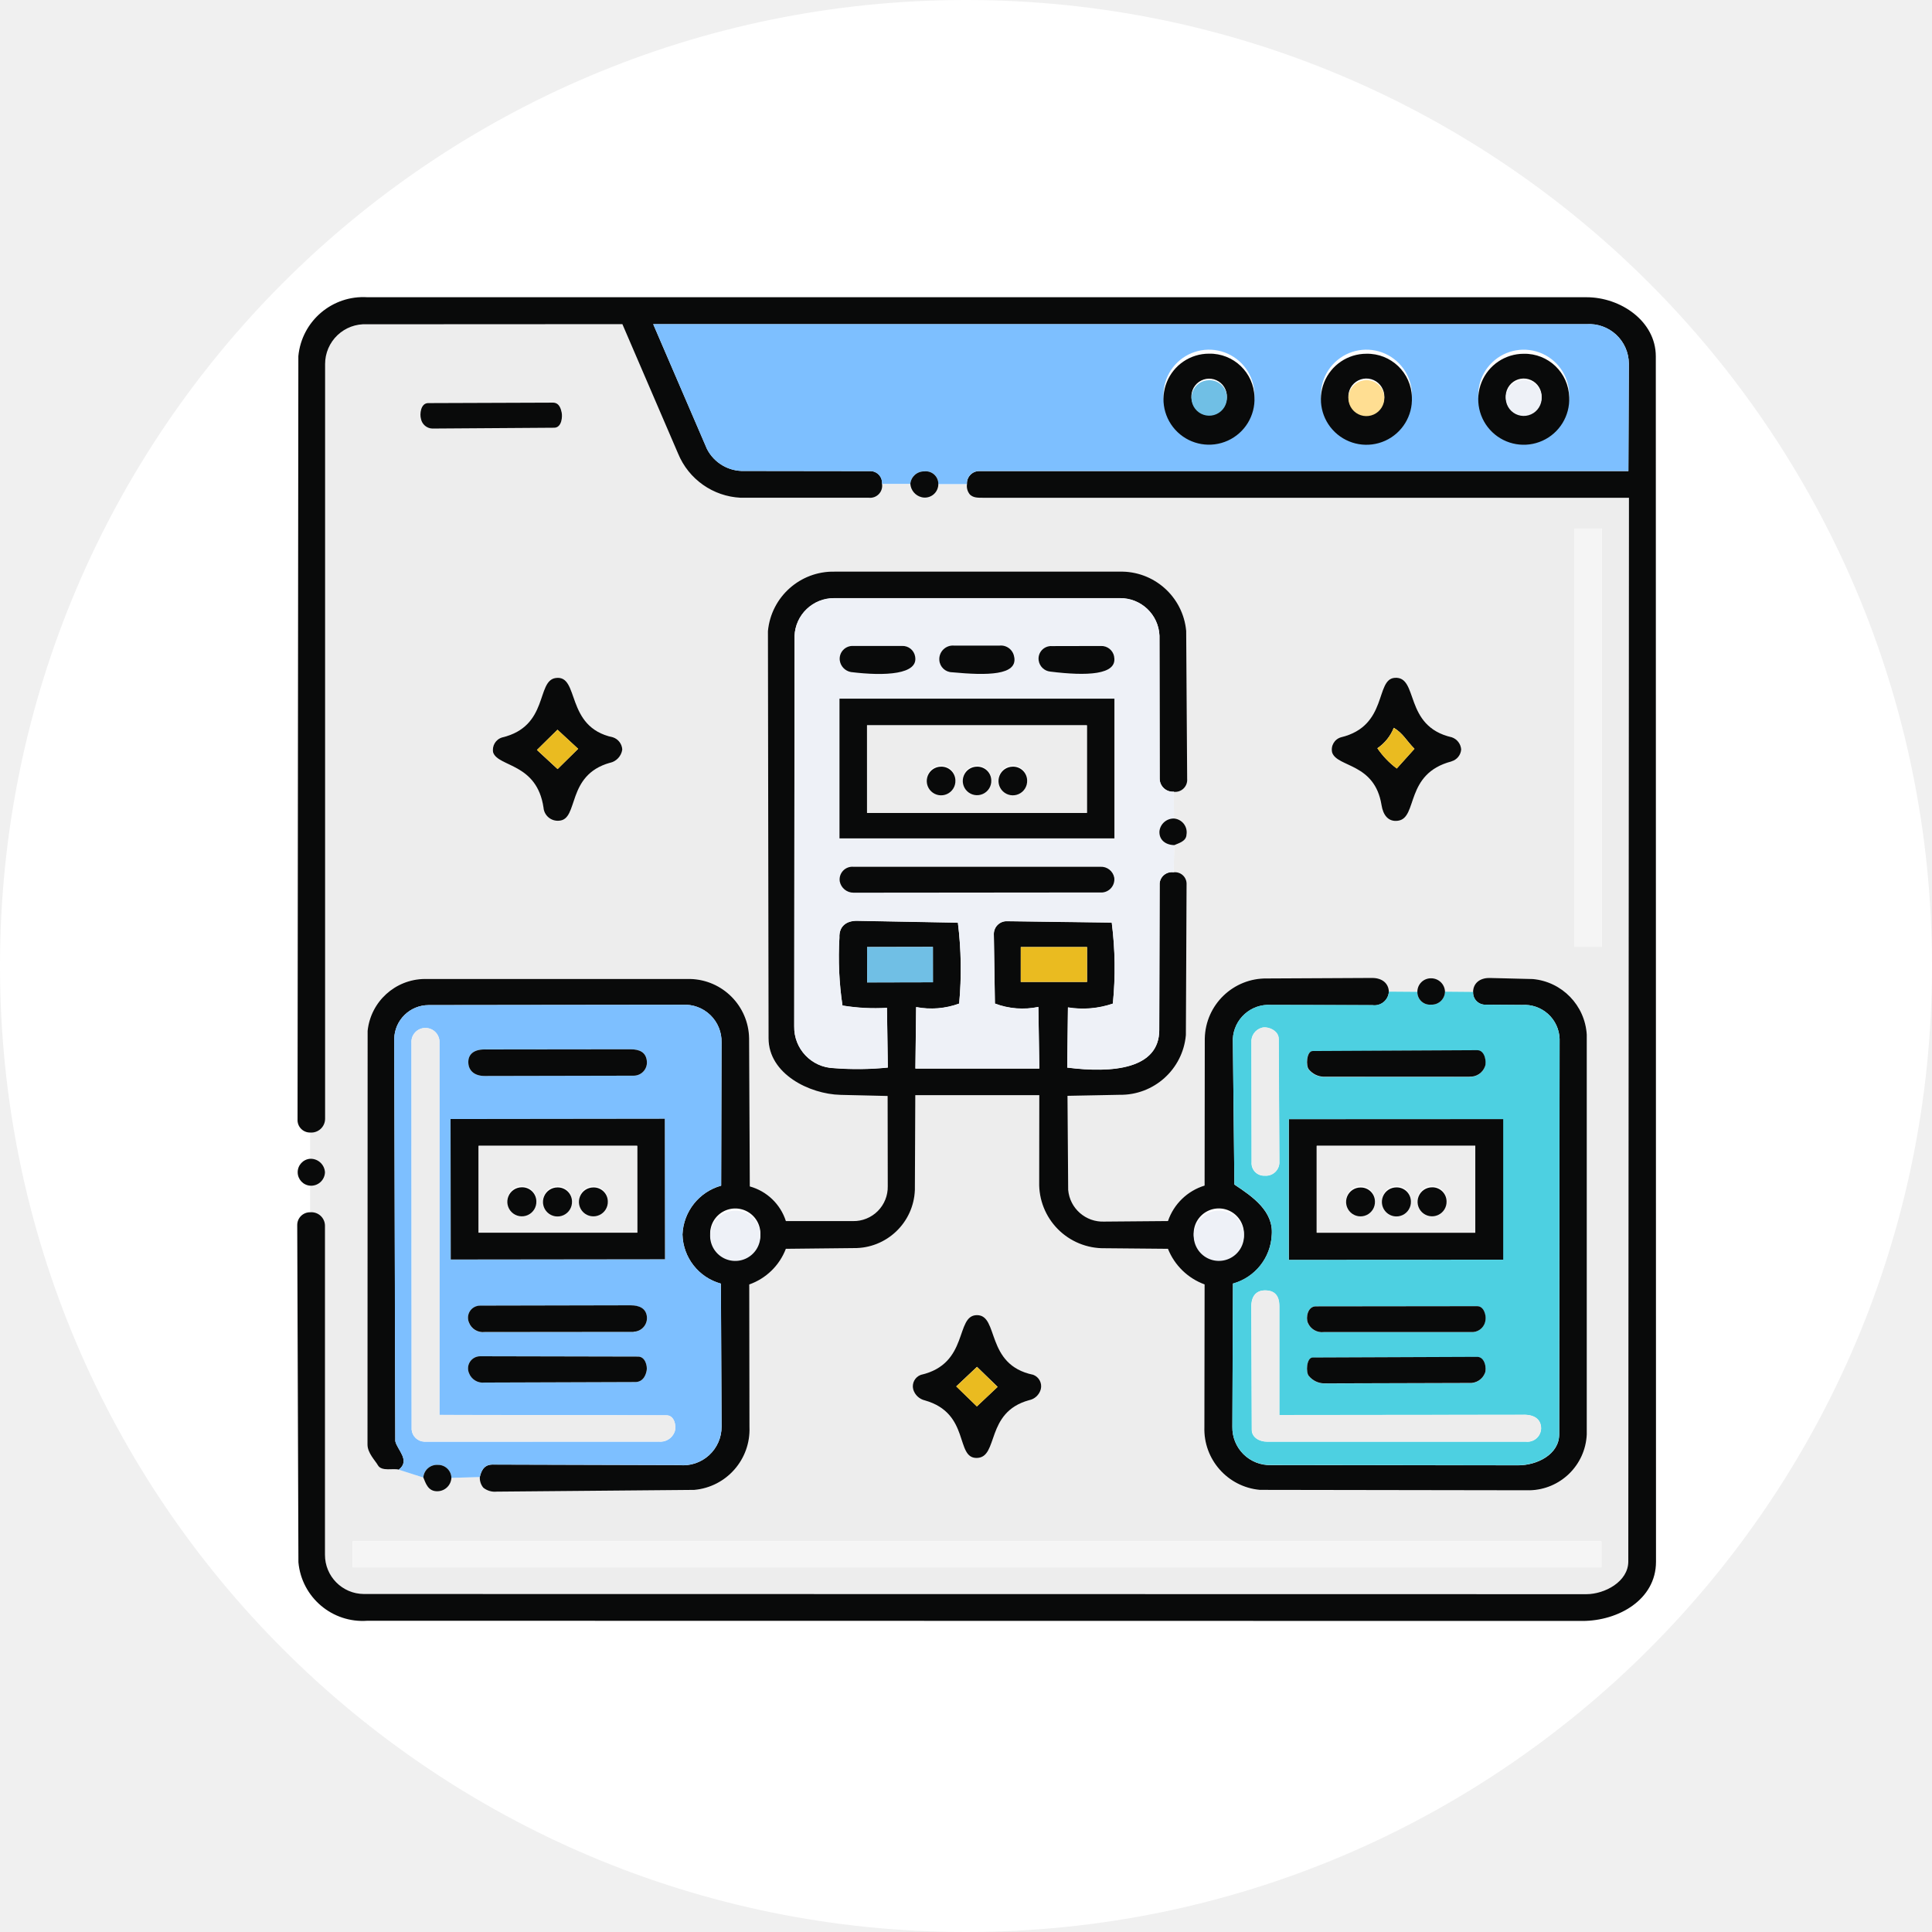
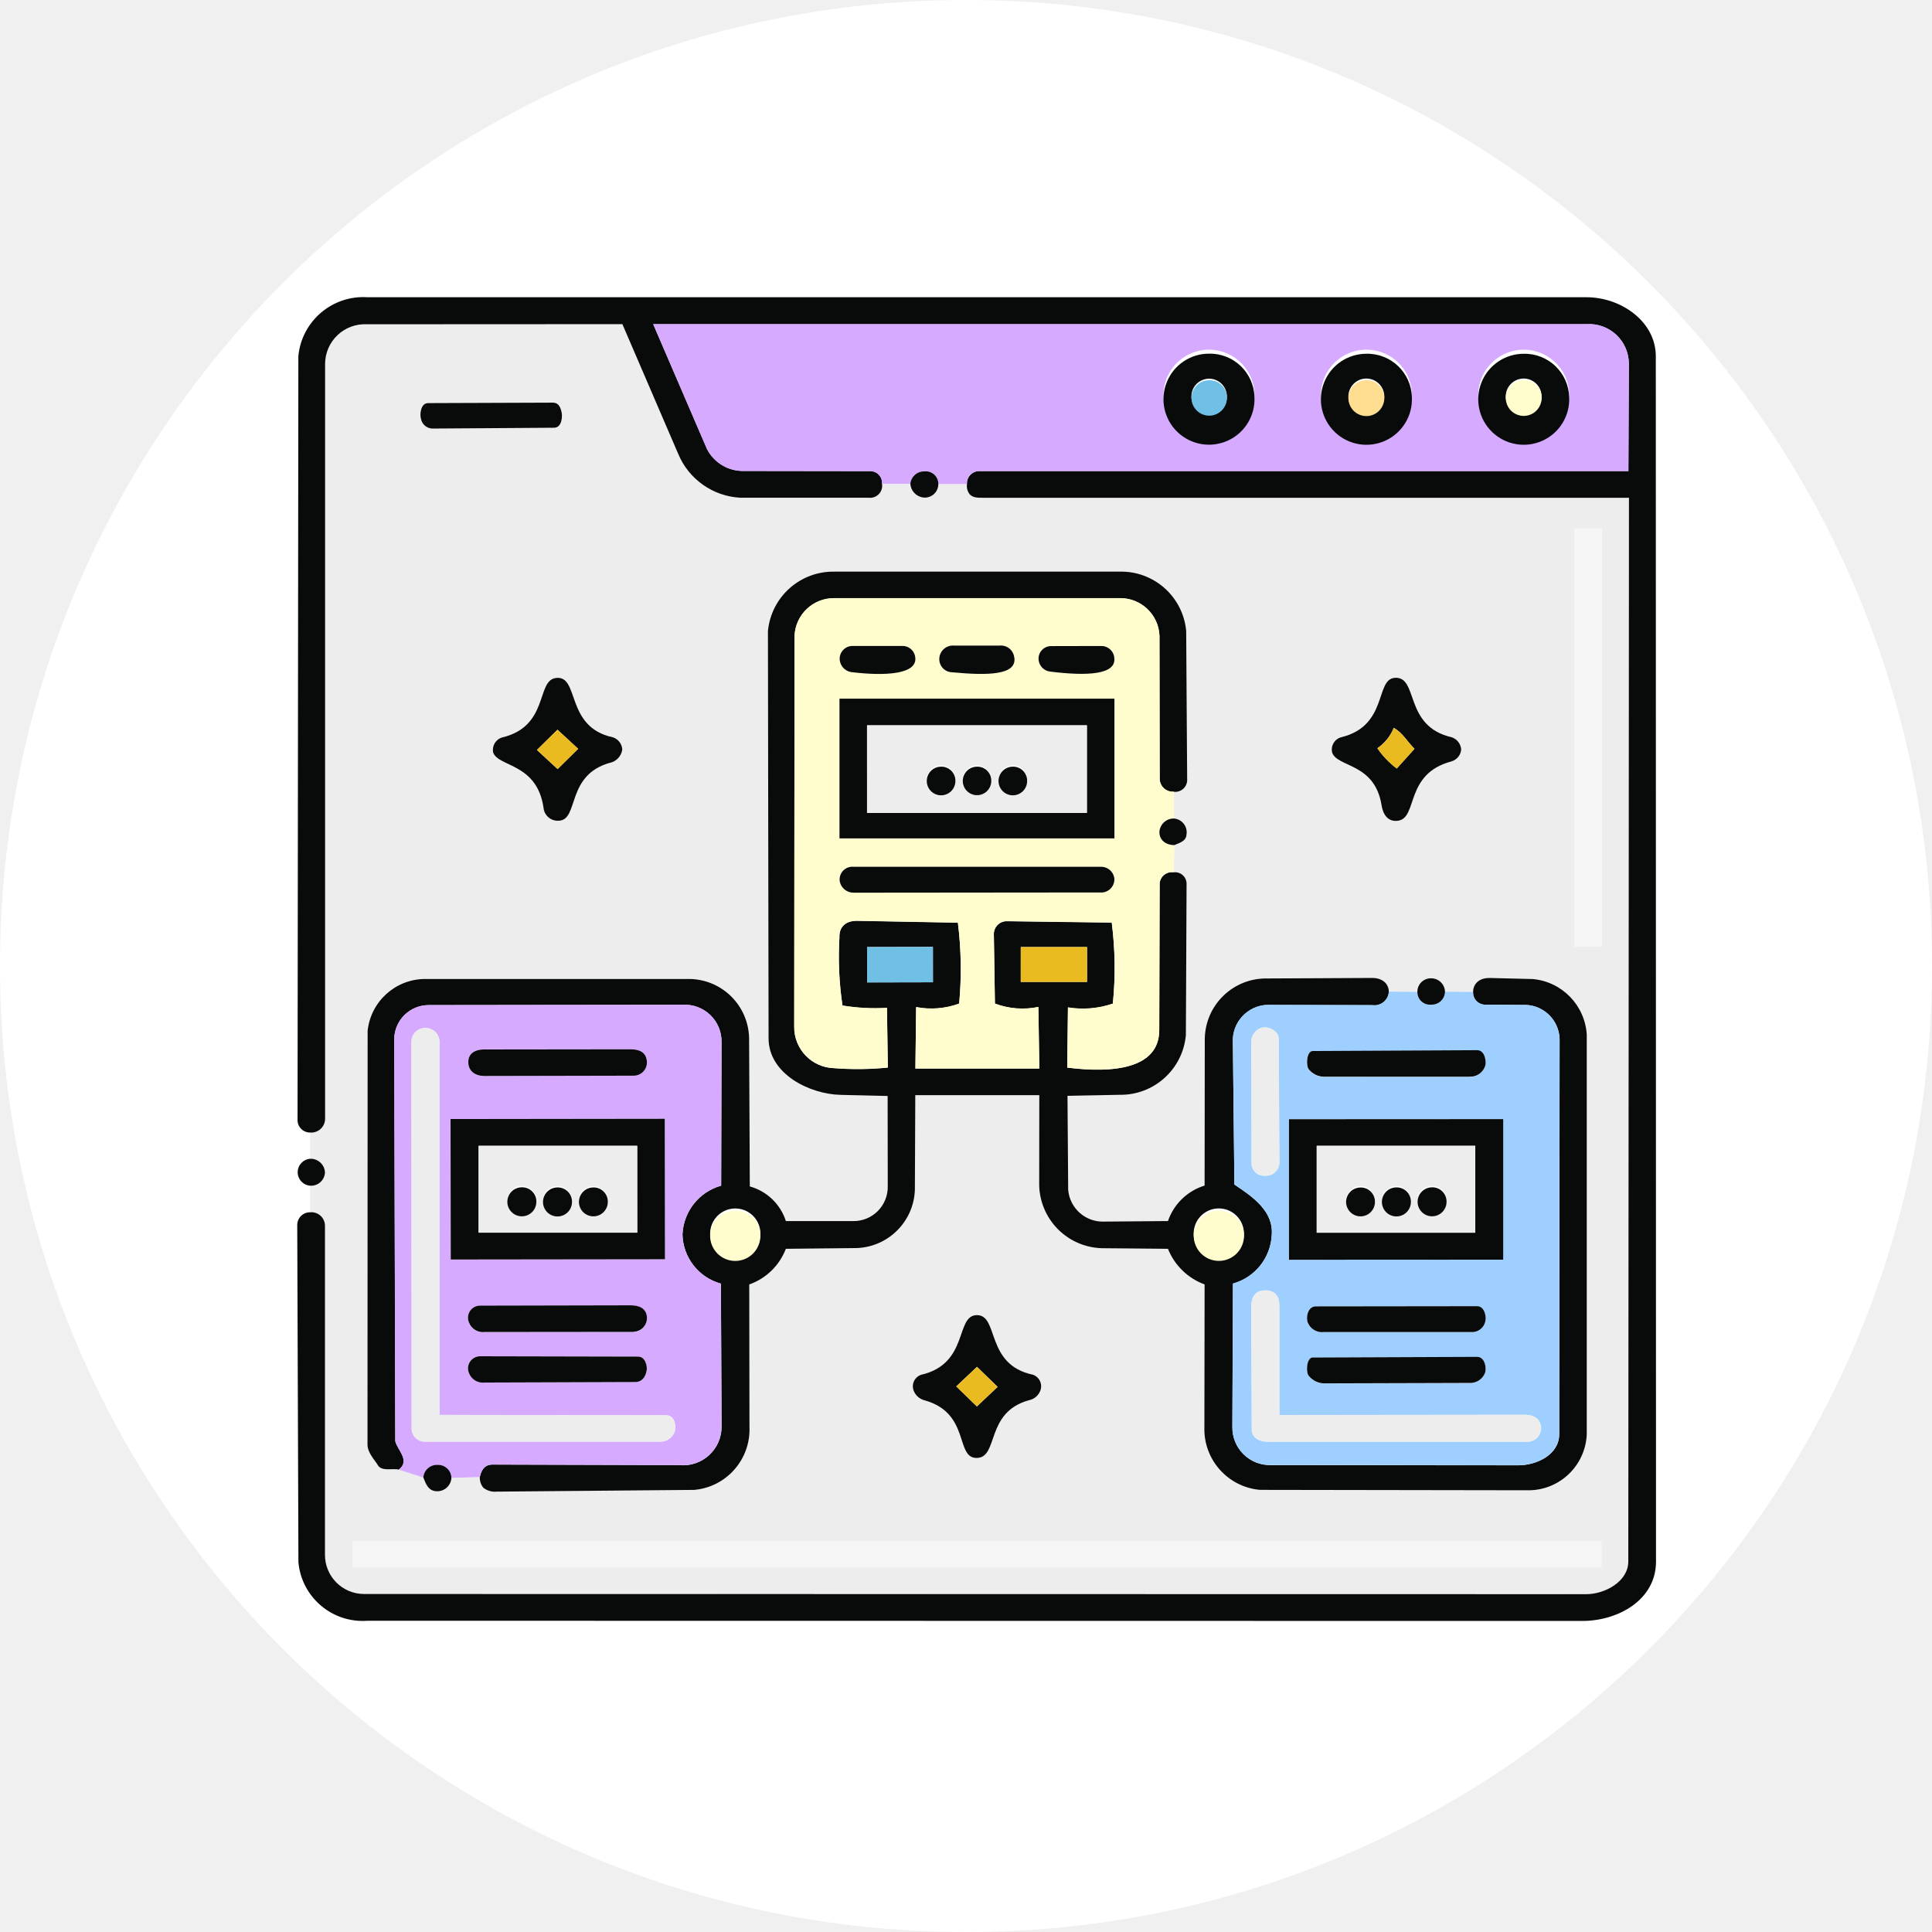
<svg xmlns="http://www.w3.org/2000/svg" width="91" height="91" viewBox="0 0 91 91">
  <defs>
    <clipPath id="clip-path">
      <rect id="Rectángulo_461564" data-name="Rectángulo 461564" width="64" height="62.349" fill="none" />
    </clipPath>
  </defs>
  <g id="Grupo_1212024" data-name="Grupo 1212024" transform="translate(-751.711 -2638.394)">
    <circle id="Elipse_13734" data-name="Elipse 13734" cx="45.5" cy="45.5" r="45.5" transform="translate(751.711 2638.394)" fill="#fff" />
    <g id="Grupo_1212028" data-name="Grupo 1212028" transform="translate(767.7 2656.394)">
      <g id="Grupo_1212027" data-name="Grupo 1212027" transform="translate(-1.989 -4)" clip-path="url(#clip-path)">
        <path id="Trazado_1276308" data-name="Trazado 1276308" d="M30.113,13.872H31.45a.7.7,0,0,0,.532.628.635.635,0,0,0,.787-.617l1.347,0a.625.625,0,0,0,.142.488c.164.151.339.149.656.149l30.384,0-.031,50.1c0,.951-1.109,1.542-1.978,1.542L5.711,66.148A1.841,1.841,0,0,1,3.879,64.3l0-15.5a.639.639,0,0,0-.7-.629l0-1.247a.654.654,0,0,0,.7-.629.675.675,0,0,0-.7-.639V44.421a.652.652,0,0,0,.706-.644V8.224A1.874,1.874,0,0,1,5.857,6.349l12.03-.006,2.625,6.1a3.36,3.36,0,0,0,2.951,2.077H29.49a.569.569,0,0,0,.623-.65M14.674,11.223c.369,0,.394-.545.352-.722-.033-.142-.1-.461-.411-.46l-5.874.021c-.362,0-.4.539-.343.735a.566.566,0,0,0,.532.465ZM64.02,15.972h-1.3v19.7h1.3ZM7.354,60.3l1.157.37c.108.249.212.669.682.648a.666.666,0,0,0,.641-.631l1.336-.039a.722.722,0,0,0,.166.5.869.869,0,0,0,.635.184l9.3-.082a2.857,2.857,0,0,0,2.6-2.965l-.01-6.711a2.867,2.867,0,0,0,1.723-1.682l3.19-.034a2.844,2.844,0,0,0,2.888-2.732l.02-4.463,5.84,0-.005,4.1a3.039,3.039,0,0,0,3.075,3.11l2.99.027a2.947,2.947,0,0,0,1.726,1.677L45.3,58.3a2.873,2.873,0,0,0,2.611,2.957l12.7.02a2.754,2.754,0,0,0,2.7-2.636V39.814a2.8,2.8,0,0,0-2.545-2.622l-2.015-.05c-.5-.012-.789.264-.795.659l-1.327-.012a.652.652,0,0,0-.657-.636.633.633,0,0,0-.645.641l-1.34-.006c-.014-.388-.3-.654-.793-.652l-4.941.026a2.886,2.886,0,0,0-2.933,2.825l-.009,6.927a2.64,2.64,0,0,0-1.725,1.671l-3,.025a1.637,1.637,0,0,1-1.7-1.494l-.032-4.429,2.451-.048a3.086,3.086,0,0,0,3.125-2.813l.033-7.142a.545.545,0,0,0-.614-.525l.034-1.275c.2-.094.56-.175.574-.49a.651.651,0,0,0-.59-.764l-.009-1.26a.565.565,0,0,0,.628-.611l-.046-6.969A3.075,3.075,0,0,0,41.289,18L27.881,18a3.089,3.089,0,0,0-3.141,2.805l.03,19.178c0,1.676,1.928,2.629,3.391,2.662l2.219.051.006,4.25a1.609,1.609,0,0,1-1.634,1.643l-3.163,0a2.48,2.48,0,0,0-1.7-1.633l-.033-6.977a2.845,2.845,0,0,0-2.776-2.794l-12.508,0a2.73,2.73,0,0,0-2.685,2.446L5.878,59.116c0,.4.369.759.491.977.172.308.742.129.985.206M17.3,27a.748.748,0,0,0,.583-.624.642.642,0,0,0-.442-.58c-2.274-.483-1.546-2.957-2.695-2.792-.92.132-.311,2.277-2.523,2.8a.609.609,0,0,0-.42.713c.252.687,2.054.492,2.369,2.586a.673.673,0,0,0,.737.622c.942-.058.317-2.143,2.39-2.727m39.642-.064a.629.629,0,0,0,.456-.56.658.658,0,0,0-.441-.573c-2.294-.524-1.544-2.893-2.692-2.8-.927.071-.306,2.267-2.527,2.8a.6.6,0,0,0-.416.725c.253.7,2.006.482,2.324,2.47.074.461.314.8.782.735.941-.139.3-2.215,2.514-2.793m-19.908,30.1a.719.719,0,0,0,.56-.516.577.577,0,0,0-.357-.684c-2.268-.466-1.6-2.808-2.647-2.809s-.351,2.292-2.646,2.813a.575.575,0,0,0-.359.682.749.749,0,0,0,.553.522c2.145.614,1.424,2.739,2.449,2.71s.385-2.147,2.445-2.717M5.174,64.9H64V63.672H5.174Z" transform="translate(-2.572 -5.077)" fill="#ededed" />
        <path id="Trazado_1276309" data-name="Trazado 1276309" d="M.607,43.1a.639.639,0,0,1,.7.629l0,15.5a1.841,1.841,0,0,0,1.832,1.85l57.578.009c.868,0,1.977-.59,1.978-1.542l.031-50.1-30.383,0c-.317,0-.492,0-.656-.149a.624.624,0,0,1-.142-.488.58.58,0,0,1,.589-.62H62.7l.021-5.064a1.87,1.87,0,0,0-2-1.854l-43.953,0L19.3,7.147a1.905,1.905,0,0,0,1.77,1.035l5.9.008a.554.554,0,0,1,.576.605.569.569,0,0,1-.623.65H20.891A3.36,3.36,0,0,1,17.94,7.368l-2.625-6.1-12.03.006A1.874,1.874,0,0,0,1.313,3.148V38.7a.652.652,0,0,1-.706.644.587.587,0,0,1-.592-.621L.053,2.774A3.073,3.073,0,0,1,3.307,0H60.726c1.616,0,3.265,1.134,3.265,2.784L64,59.557c0,1.8-1.786,2.792-3.466,2.792L3.306,62.34a3.039,3.039,0,0,1-3.25-2.756L0,43.7a.6.6,0,0,1,.607-.6" transform="translate(0)" fill="#090a0a" />
        <path id="Trazado_1276310" data-name="Trazado 1276310" d="M.689,203.278a.675.675,0,0,1,.7.639.654.654,0,0,1-.7.629.636.636,0,0,1,0-1.268" transform="translate(-0.082 -162.698)" fill="#090a0a" />
-         <path id="Trazado_1276311" data-name="Trazado 1276311" d="M102.577,13.87l-1.347,0a.591.591,0,0,0-.661-.6.648.648,0,0,0-.658.59H98.574A.554.554,0,0,0,98,13.259l-5.9-.008a1.905,1.905,0,0,1-1.77-1.035L87.8,6.336l43.953,0a1.87,1.87,0,0,1,2,1.854l-.021,5.064H103.166a.58.58,0,0,0-.589.62M116.12,9.777a2.144,2.144,0,1,0-2.142,2.05,2.1,2.1,0,0,0,2.142-2.05m7.415,0a2.144,2.144,0,1,0-2.142,2.05,2.1,2.1,0,0,0,2.142-2.05m7.409,0a2.143,2.143,0,1,0-2.141,2.049,2.1,2.1,0,0,0,2.141-2.049" transform="translate(-71.033 -5.069)" fill="#7dbfff" />
+         <path id="Trazado_1276311" data-name="Trazado 1276311" d="M102.577,13.87l-1.347,0a.591.591,0,0,0-.661-.6.648.648,0,0,0-.658.59H98.574A.554.554,0,0,0,98,13.259l-5.9-.008a1.905,1.905,0,0,1-1.77-1.035L87.8,6.336l43.953,0a1.87,1.87,0,0,1,2,1.854l-.021,5.064H103.166a.58.58,0,0,0-.589.62M116.12,9.777a2.144,2.144,0,1,0-2.142,2.05,2.1,2.1,0,0,0,2.142-2.05m7.415,0a2.144,2.144,0,1,0-2.142,2.05,2.1,2.1,0,0,0,2.142-2.05m7.409,0a2.143,2.143,0,1,0-2.141,2.049,2.1,2.1,0,0,0,2.141-2.049" transform="translate(-71.033 -5.069)" fill="#d5aaff" />
        <rect id="Rectángulo_461560" data-name="Rectángulo 461560" width="58.828" height="1.232" transform="translate(2.602 58.595)" fill="#f5f5f5" />
        <rect id="Rectángulo_461561" data-name="Rectángulo 461561" width="1.302" height="19.697" transform="translate(60.146 10.895)" fill="#f5f5f5" />
        <path id="Trazado_1276312" data-name="Trazado 1276312" d="M53.749,93.793c-2.073.584-1.448,2.668-2.39,2.727a.673.673,0,0,1-.737-.622c-.314-2.094-2.117-1.9-2.369-2.586a.609.609,0,0,1,.42-.713c2.212-.524,1.6-2.669,2.523-2.8,1.149-.164.42,2.31,2.695,2.792a.642.642,0,0,1,.442.58.748.748,0,0,1-.583.624M51.28,92.235l-.967.953.973.9.967-.953Z" transform="translate(-39.023 -71.864)" fill="#090a0a" />
        <path id="Trazado_1276313" data-name="Trazado 1276313" d="M260.82,93.727c-2.215.578-1.573,2.654-2.514,2.793-.468.069-.709-.274-.782-.735-.318-1.989-2.071-1.769-2.324-2.47a.6.6,0,0,1,.416-.725c2.221-.534,1.6-2.729,2.527-2.8,1.147-.088.4,2.281,2.692,2.8a.658.658,0,0,1,.441.572.629.629,0,0,1-.456.561m-2.578.337.834-.928c-.386-.39-.537-.73-.975-.989a2.1,2.1,0,0,1-.772.962,4.035,4.035,0,0,0,.913.955" transform="translate(-206.452 -71.863)" fill="#090a0a" />
        <path id="Trazado_1276314" data-name="Trazado 1276314" d="M36.692,26.052l-5.744.039a.566.566,0,0,1-.532-.465c-.06-.2-.019-.734.343-.735l5.874-.021c.315,0,.378.318.411.46.042.177.017.719-.352.722" transform="translate(-24.59 -19.905)" fill="#090a0a" />
        <path id="Trazado_1276315" data-name="Trazado 1276315" d="M152.556,41.7a.635.635,0,0,1-.787.617.7.7,0,0,1-.532-.628.648.648,0,0,1,.658-.589.592.592,0,0,1,.661.6" transform="translate(-122.359 -32.897)" fill="#090a0a" />
        <path id="Trazado_1276316" data-name="Trazado 1276316" d="M217.975,15.366a2.144,2.144,0,1,1-2.142-2.05,2.1,2.1,0,0,1,2.142,2.05m-1.3,0a.836.836,0,1,0-.835.8.818.818,0,0,0,.835-.8" transform="translate(-172.888 -10.658)" fill="#090a0a" />
        <path id="Trazado_1276317" data-name="Trazado 1276317" d="M256.806,15.383a2.144,2.144,0,1,1-2.142-2.05,2.1,2.1,0,0,1,2.142,2.05m-1.3,0a.846.846,0,1,0-.845.809.827.827,0,0,0,.845-.809" transform="translate(-204.304 -10.671)" fill="#090a0a" />
        <path id="Trazado_1276318" data-name="Trazado 1276318" d="M295.618,15.389a2.143,2.143,0,1,1-2.141-2.049,2.1,2.1,0,0,1,2.141,2.049m-1.3,0a.845.845,0,1,0-.844.807.826.826,0,0,0,.844-.807" transform="translate(-235.707 -10.677)" fill="#090a0a" />
        <path id="Trazado_1276319" data-name="Trazado 1276319" d="M60.1,102.041l.973.9-.967.953-.973-.9Z" transform="translate(-47.84 -81.671)" fill="#eabb20" />
        <path id="Trazado_1276320" data-name="Trazado 1276320" d="M267.359,103.522a4.037,4.037,0,0,1-.913-.955,2.1,2.1,0,0,0,.772-.962c.438.259.589.6.975.989Z" transform="translate(-215.569 -81.322)" fill="#eabb20" />
        <path id="Trazado_1276321" data-name="Trazado 1276321" d="M222.254,20.378a.836.836,0,1,1-.835-.8.818.818,0,0,1,.835.8" transform="translate(-178.464 -15.67)" fill="#70bfe5" />
        <path id="Trazado_1276322" data-name="Trazado 1276322" d="M261,20.382a.846.846,0,1,1-.845-.809.828.828,0,0,1,.845.809" transform="translate(-209.798 -15.666)" fill="#ffde92" />
-         <path id="Trazado_1276323" data-name="Trazado 1276323" d="M299.807,20.348a.845.845,0,1,1-.844-.807.826.826,0,0,1,.844.807" transform="translate(-241.194 -15.64)" fill="#eef1f7" />
+         <path id="Trazado_1276323" data-name="Trazado 1276323" d="M299.807,20.348a.845.845,0,1,1-.844-.807.826.826,0,0,1,.844.807" transform="translate(-241.194 -15.64)" fill="#fffdce" />
        <path id="Trazado_1276324" data-name="Trazado 1276324" d="M55.3,75.106a.618.618,0,0,1-.668-.607l-.01-6.74a1.845,1.845,0,0,0-1.866-1.768H39.3a1.853,1.853,0,0,0-1.868,1.781l-.015,18.382a1.932,1.932,0,0,0,1.873,1.973,14.171,14.171,0,0,0,2.536-.028l-.041-2.811a9.415,9.415,0,0,1-2.095-.109,15.44,15.44,0,0,1-.144-3.2c-.025-.519.313-.8.837-.792l4.743.088a17.651,17.651,0,0,1,.06,3.813,3.8,3.8,0,0,1-2.027.164l-.034,2.894h5.837l-.045-2.9a3.674,3.674,0,0,1-2.047-.159l-.051-3.289a.605.605,0,0,1,.631-.592l4.923.065a16.816,16.816,0,0,1,.052,3.818,4.355,4.355,0,0,1-2.115.179L50.276,88.1c2.158.275,4.329.061,4.334-1.768l.018-6.913a.579.579,0,0,1,.657-.519.545.545,0,0,1,.614.525l-.033,7.141a3.086,3.086,0,0,1-3.125,2.814l-2.451.048.032,4.429a1.637,1.637,0,0,0,1.7,1.494l3-.025a2.64,2.64,0,0,1,1.725-1.671l.009-6.927A2.886,2.886,0,0,1,59.693,83.9l4.941-.025c.491,0,.778.263.793.651a.679.679,0,0,1-.773.634l-4.782-.011a1.686,1.686,0,0,0-1.794,1.6l.073,6.86c.875.578,1.844,1.258,1.76,2.365a2.5,2.5,0,0,1-1.828,2.3l-.027,6.74a1.769,1.769,0,0,0,1.817,1.808l11.654.01c.863,0,1.923-.5,1.924-1.464l.018-18.622A1.656,1.656,0,0,0,71.7,85.149l-1.723-.013a.569.569,0,0,1-.584-.6c.005-.394.3-.671.795-.659l2.015.05a2.8,2.8,0,0,1,2.545,2.622v18.823a2.754,2.754,0,0,1-2.7,2.636l-12.7-.02a2.874,2.874,0,0,1-2.611-2.957l.01-6.72a2.948,2.948,0,0,1-1.726-1.677l-2.99-.027a3.039,3.039,0,0,1-3.075-3.11l.005-4.1-5.84,0-.02,4.463A2.844,2.844,0,0,1,40.214,96.6l-3.19.034A2.866,2.866,0,0,1,35.3,98.313l.01,6.711a2.857,2.857,0,0,1-2.6,2.965l-9.3.082a.868.868,0,0,1-.635-.184.722.722,0,0,1-.166-.5c.053-.216.149-.591.6-.59l8.788.025a1.814,1.814,0,0,0,2-1.817l-.032-6.73a2.463,2.463,0,0,1-1.81-2.315,2.494,2.494,0,0,1,1.822-2.3l.018-6.746a1.732,1.732,0,0,0-1.835-1.773L20.2,85.155a1.621,1.621,0,0,0-1.621,1.584l.05,18.953c.087.412.725.907.165,1.344-.243-.078-.812.1-.985-.206-.122-.219-.491-.575-.491-.977l.006-19.483a2.73,2.73,0,0,1,2.685-2.446l12.508,0a2.845,2.845,0,0,1,2.776,2.794l.033,6.977a2.479,2.479,0,0,1,1.7,1.633l3.163,0a1.609,1.609,0,0,0,1.634-1.643l-.006-4.25L39.6,89.383c-1.462-.034-3.388-.986-3.391-2.662l-.03-19.178a3.09,3.09,0,0,1,3.141-2.805l13.408,0a3.075,3.075,0,0,1,3.152,2.79l.046,6.969a.565.565,0,0,1-.628.611M43.95,82.413l-3.1.006,0,1.667,3.1-.006Zm4.138,1.65H51.21V82.419H48.089ZM35.823,95.97A1.183,1.183,0,1,0,34.64,97.1a1.158,1.158,0,0,0,1.182-1.131m22.777,0A1.184,1.184,0,1,0,57.416,97.1,1.159,1.159,0,0,0,58.6,95.967" transform="translate(-14.009 -51.813)" fill="#090a0a" />
        <path id="Trazado_1276325" data-name="Trazado 1276325" d="M157.326,244.2c-2.061.57-1.41,2.689-2.445,2.717s-.3-2.1-2.449-2.71a.749.749,0,0,1-.553-.522.575.575,0,0,1,.359-.682c2.295-.521,1.6-2.814,2.646-2.813s.379,2.343,2.647,2.809a.577.577,0,0,1,.357.684.719.719,0,0,1-.56.516m-2.444-1.575-.976.92.971.943.976-.92Z" transform="translate(-122.866 -192.245)" fill="#090a0a" />
        <path id="Trazado_1276326" data-name="Trazado 1276326" d="M163.535,252.391l.971.943-.976.92-.971-.943Z" transform="translate(-131.519 -202.006)" fill="#eabb20" />
-         <path id="Trazado_1276327" data-name="Trazado 1276327" d="M140.464,80.139l.009,1.26a.677.677,0,0,0-.683.592c-.031.41.282.654.7.662l-.034,1.275a.579.579,0,0,0-.657.519l-.018,6.913c0,1.828-2.176,2.042-4.334,1.768l.033-2.835a4.355,4.355,0,0,0,2.115-.179,16.816,16.816,0,0,0-.052-3.818l-4.923-.065a.605.605,0,0,0-.631.592l.051,3.289a3.674,3.674,0,0,0,2.047.159l.045,2.9h-5.837l.034-2.894a3.793,3.793,0,0,0,2.027-.164,17.649,17.649,0,0,0-.06-3.812l-4.743-.088c-.524-.01-.862.272-.837.792a15.439,15.439,0,0,0,.144,3.2,9.415,9.415,0,0,0,2.095.109l.041,2.811a14.171,14.171,0,0,1-2.536.028,1.932,1.932,0,0,1-1.873-1.973l.015-18.382a1.854,1.854,0,0,1,1.868-1.781h13.452a1.845,1.845,0,0,1,1.867,1.768l.01,6.74a.618.618,0,0,0,.668.607m-12.183-6.368a.6.6,0,0,0-.621-.495l-2.295,0a.606.606,0,0,0-.636.671.648.648,0,0,0,.529.559c1.612.2,3.183.113,3.022-.73m4.67.03a.632.632,0,0,0-.7-.545h-2.119a.641.641,0,0,0-.708.688.612.612,0,0,0,.6.568c1.669.158,3.078.144,2.93-.71m4.7-.03a.612.612,0,0,0-.632-.5l-2.295.005a.592.592,0,0,0-.625.669.615.615,0,0,0,.553.533c1.674.207,3.182.175,3-.709m.016,1.984h-12.95v6.578h12.95Zm-.582,9.126a.62.62,0,0,0,.575-.7.63.63,0,0,0-.652-.512l-11.634,0a.6.6,0,0,0-.643.692.658.658,0,0,0,.645.529Z" transform="translate(-99.177 -56.846)" fill="#eef1f7" />
+         <path id="Trazado_1276327" data-name="Trazado 1276327" d="M140.464,80.139l.009,1.26a.677.677,0,0,0-.683.592c-.031.41.282.654.7.662l-.034,1.275a.579.579,0,0,0-.657.519l-.018,6.913c0,1.828-2.176,2.042-4.334,1.768l.033-2.835a4.355,4.355,0,0,0,2.115-.179,16.816,16.816,0,0,0-.052-3.818l-4.923-.065a.605.605,0,0,0-.631.592l.051,3.289a3.674,3.674,0,0,0,2.047.159l.045,2.9h-5.837l.034-2.894a3.793,3.793,0,0,0,2.027-.164,17.649,17.649,0,0,0-.06-3.812l-4.743-.088c-.524-.01-.862.272-.837.792a15.439,15.439,0,0,0,.144,3.2,9.415,9.415,0,0,0,2.095.109l.041,2.811a14.171,14.171,0,0,1-2.536.028,1.932,1.932,0,0,1-1.873-1.973l.015-18.382a1.854,1.854,0,0,1,1.868-1.781h13.452a1.845,1.845,0,0,1,1.867,1.768l.01,6.74a.618.618,0,0,0,.668.607m-12.183-6.368a.6.6,0,0,0-.621-.495l-2.295,0a.606.606,0,0,0-.636.671.648.648,0,0,0,.529.559c1.612.2,3.183.113,3.022-.73m4.67.03a.632.632,0,0,0-.7-.545h-2.119a.641.641,0,0,0-.708.688.612.612,0,0,0,.6.568c1.669.158,3.078.144,2.93-.71m4.7-.03a.612.612,0,0,0-.632-.5l-2.295.005a.592.592,0,0,0-.625.669.615.615,0,0,0,.553.533c1.674.207,3.182.175,3-.709m.016,1.984h-12.95v6.578h12.95Zm-.582,9.126a.62.62,0,0,0,.575-.7.63.63,0,0,0-.652-.512l-11.634,0a.6.6,0,0,0-.643.692.658.658,0,0,0,.645.529Z" transform="translate(-99.177 -56.846)" fill="#fffdce" />
        <path id="Trazado_1276328" data-name="Trazado 1276328" d="M213.384,124.249c-.417-.008-.729-.252-.7-.662a.677.677,0,0,1,.683-.592.651.651,0,0,1,.59.764c-.013.315-.376.4-.574.49" transform="translate(-172.072 -98.442)" fill="#090a0a" />
        <rect id="Rectángulo_461562" data-name="Rectángulo 461562" width="3.121" height="1.645" transform="translate(34.08 30.606)" fill="#eabb20" />
        <rect id="Rectángulo_461563" data-name="Rectángulo 461563" width="3.101" height="1.667" transform="translate(26.84 30.607) rotate(-0.13)" fill="#70bfe5" />
        <path id="Trazado_1276329" data-name="Trazado 1276329" d="M146.713,101.3h-12.95V94.72h12.95Zm-11.652-1.2h10.355V95.973H135.06Z" transform="translate(-108.222 -75.811)" fill="#090a0a" />
        <path id="Trazado_1276330" data-name="Trazado 1276330" d="M146.148,135.575l-11.71.011a.658.658,0,0,1-.645-.529.6.6,0,0,1,.643-.692l11.634,0a.63.63,0,0,1,.652.512.62.62,0,0,1-.575.7" transform="translate(-108.239 -107.539)" fill="#090a0a" />
        <path id="Trazado_1276331" data-name="Trazado 1276331" d="M161.938,82.746c.148.854-1.261.868-2.93.71a.612.612,0,0,1-.6-.568.641.641,0,0,1,.708-.688h2.119a.632.632,0,0,1,.7.545" transform="translate(-128.164 -65.791)" fill="#090a0a" />
        <path id="Trazado_1276332" data-name="Trazado 1276332" d="M186.429,82.782c.183.884-1.325.916-3,.709a.616.616,0,0,1-.553-.533.592.592,0,0,1,.625-.669l2.3-.005a.612.612,0,0,1,.632.5" transform="translate(-147.954 -65.857)" fill="#090a0a" />
        <path id="Trazado_1276333" data-name="Trazado 1276333" d="M137.362,82.78c.162.844-1.41.929-3.022.73a.648.648,0,0,1-.529-.559.606.606,0,0,1,.636-.671l2.294,0a.6.6,0,0,1,.621.495" transform="translate(-108.258 -65.855)" fill="#090a0a" />
        <path id="Trazado_1276334" data-name="Trazado 1276334" d="M140.558,101h10.355v4.124H140.558Zm4.162,2.595a.675.675,0,1,0-.674.645.66.66,0,0,0,.674-.645m1.685,0a.672.672,0,1,0-.671.642.657.657,0,0,0,.671-.642m1.693,0a.675.675,0,1,0-.675.646.661.661,0,0,0,.675-.646" transform="translate(-113.719 -80.835)" fill="#ededed" />
        <path id="Trazado_1276335" data-name="Trazado 1276335" d="M174.33,111.406a.675.675,0,1,1-.675-.646.661.661,0,0,1,.675.646" transform="translate(-139.95 -88.649)" fill="#090a0a" />
        <path id="Trazado_1276336" data-name="Trazado 1276336" d="M156.641,111.407a.675.675,0,1,1-.674-.645.66.66,0,0,1,.674.645" transform="translate(-125.64 -88.651)" fill="#090a0a" />
        <path id="Trazado_1276337" data-name="Trazado 1276337" d="M165.5,111.405a.672.672,0,1,1-.671-.642.657.657,0,0,1,.671.642" transform="translate(-132.809 -88.652)" fill="#090a0a" />
-         <path id="Trazado_1276338" data-name="Trazado 1276338" d="M239.383,163.867a.591.591,0,0,0,.644.6.625.625,0,0,0,.657-.608l1.327.012a.569.569,0,0,0,.584.6l1.723.013a1.656,1.656,0,0,1,1.765,1.593l-.018,18.622c0,.962-1.061,1.464-1.924,1.464l-11.654-.01a1.769,1.769,0,0,1-1.817-1.808l.027-6.74a2.5,2.5,0,0,0,1.829-2.3c.084-1.108-.885-1.787-1.76-2.365l-.073-6.86a1.686,1.686,0,0,1,1.794-1.6l4.782.011a.679.679,0,0,0,.773-.634Zm-6.5,7.954-.032-5.73c0-.405-.52-.609-.8-.528a.667.667,0,0,0-.484.7l.008,5.626a.589.589,0,0,0,.618.64.633.633,0,0,0,.686-.7m8.947-3.956a.732.732,0,0,0,.736-.479c.082-.195.008-.77-.364-.768l-7.749.04c-.3,0-.33.719-.174.875a.941.941,0,0,0,.7.336Zm1.595,1.991-10.092.005,0,6.62,10.092-.005Zm.98,13.928-11.521.009v-5.128c0-.495-.221-.748-.689-.742-.4.006-.631.273-.629.76l.021,5.806c0,.354.355.559.717.559l12.192,0a.645.645,0,0,0,.718-.622c0-.367-.237-.646-.809-.646m-2.4-3.893a.636.636,0,0,0,.591-.593c.027-.178-.063-.627-.394-.627l-7.6.009c-.392,0-.475.538-.377.772a.724.724,0,0,0,.758.438Zm-.177,2.4a.742.742,0,0,0,.744-.466c.086-.2.009-.765-.365-.763l-7.748.031c-.3,0-.332.722-.175.877a.957.957,0,0,0,.7.341Z" transform="translate(-186.625 -131.15)" fill="#4dd0e1" />
+         <path id="Trazado_1276338" data-name="Trazado 1276338" d="M239.383,163.867a.591.591,0,0,0,.644.6.625.625,0,0,0,.657-.608l1.327.012a.569.569,0,0,0,.584.6l1.723.013a1.656,1.656,0,0,1,1.765,1.593l-.018,18.622c0,.962-1.061,1.464-1.924,1.464l-11.654-.01a1.769,1.769,0,0,1-1.817-1.808l.027-6.74a2.5,2.5,0,0,0,1.829-2.3c.084-1.108-.885-1.787-1.76-2.365l-.073-6.86a1.686,1.686,0,0,1,1.794-1.6l4.782.011a.679.679,0,0,0,.773-.634Zm-6.5,7.954-.032-5.73c0-.405-.52-.609-.8-.528a.667.667,0,0,0-.484.7l.008,5.626a.589.589,0,0,0,.618.64.633.633,0,0,0,.686-.7m8.947-3.956a.732.732,0,0,0,.736-.479c.082-.195.008-.77-.364-.768l-7.749.04c-.3,0-.33.719-.174.875a.941.941,0,0,0,.7.336Zm1.595,1.991-10.092.005,0,6.62,10.092-.005Zm.98,13.928-11.521.009v-5.128c0-.495-.221-.748-.689-.742-.4.006-.631.273-.629.76l.021,5.806c0,.354.355.559.717.559l12.192,0a.645.645,0,0,0,.718-.622c0-.367-.237-.646-.809-.646m-2.4-3.893a.636.636,0,0,0,.591-.593c.027-.178-.063-.627-.394-.627l-7.6.009c-.392,0-.475.538-.377.772a.724.724,0,0,0,.758.438Zm-.177,2.4a.742.742,0,0,0,.744-.466c.086-.2.009-.765-.365-.763l-7.748.031c-.3,0-.332.722-.175.877a.957.957,0,0,0,.7.341Z" transform="translate(-186.625 -131.15)" fill="#9ecfff" />
        <path id="Trazado_1276339" data-name="Trazado 1276339" d="M277.6,161.313a.625.625,0,0,1-.657.608.592.592,0,0,1-.644-.6.633.633,0,0,1,.645-.641.652.652,0,0,1,.657.636" transform="translate(-223.539 -128.601)" fill="#090a0a" />
-         <path id="Trazado_1276340" data-name="Trazado 1276340" d="M223.5,216.642a1.184,1.184,0,1,1-1.183-1.132,1.159,1.159,0,0,1,1.183,1.132" transform="translate(-178.907 -172.488)" fill="#eef1f7" />
+         <path id="Trazado_1276340" data-name="Trazado 1276340" d="M223.5,216.642a1.184,1.184,0,1,1-1.183-1.132,1.159,1.159,0,0,1,1.183,1.132" transform="translate(-178.907 -172.488)" fill="#fffdce" />
        <path id="Trazado_1276341" data-name="Trazado 1276341" d="M254.723,193.9l0,6.62-10.092.005,0-6.62Zm-1.315,1.261h-7.469v4.093h7.469Z" transform="translate(-197.92 -155.188)" fill="#090a0a" />
        <path id="Trazado_1276342" data-name="Trazado 1276342" d="M248.22,240.169c.572,0,.808.279.809.646a.645.645,0,0,1-.718.622l-12.191,0c-.362,0-.716-.205-.717-.559l-.021-5.806c0-.487.227-.754.629-.76.469-.007.689.247.689.742v5.128Z" transform="translate(-190.437 -187.534)" fill="#ededed" />
        <path id="Trazado_1276343" data-name="Trazado 1276343" d="M256.747,178.922l-6.853,0a.941.941,0,0,1-.7-.336c-.155-.156-.123-.873.175-.875l7.749-.04c.372,0,.446.573.364.768a.732.732,0,0,1-.736.479" transform="translate(-201.538 -142.206)" fill="#090a0a" />
        <path id="Trazado_1276344" data-name="Trazado 1276344" d="M256.9,239.273h-7.023a.723.723,0,0,1-.758-.438c-.1-.234-.015-.772.377-.772l7.6-.009c.331,0,.421.449.394.627a.636.636,0,0,1-.591.593" transform="translate(-201.518 -190.531)" fill="#090a0a" />
        <path id="Trazado_1276345" data-name="Trazado 1276345" d="M256.738,251.241l-6.846.02a.957.957,0,0,1-.7-.341c-.158-.155-.123-.876.175-.877l7.748-.031c.374,0,.451.559.365.763a.742.742,0,0,1-.744.466" transform="translate(-201.537 -200.102)" fill="#090a0a" />
        <path id="Trazado_1276346" data-name="Trazado 1276346" d="M236.716,178.574a.633.633,0,0,1-.686.7.589.589,0,0,1-.618-.64l-.008-5.626a.667.667,0,0,1,.484-.7c.278-.081.8.123.8.528Z" transform="translate(-190.454 -137.903)" fill="#ededed" />
        <path id="Trazado_1276347" data-name="Trazado 1276347" d="M258.948,204.3h-7.469v-4.093h7.469Zm-4.726-1.479a.68.68,0,1,0-.68.65.665.665,0,0,0,.68-.65m1.694,0a.684.684,0,1,0-.684.654.669.669,0,0,0,.684-.654m1.678-.005a.683.683,0,1,0-.683.653.669.669,0,0,0,.683-.653" transform="translate(-203.46 -160.243)" fill="#ededed" />
        <path id="Trazado_1276348" data-name="Trazado 1276348" d="M268.927,210.686a.684.684,0,1,1-.684-.654.669.669,0,0,1,.684.654" transform="translate(-216.471 -168.104)" fill="#090a0a" />
        <path id="Trazado_1276349" data-name="Trazado 1276349" d="M260.087,210.7a.68.68,0,1,1-.68-.65.665.665,0,0,1,.68.65" transform="translate(-209.325 -168.117)" fill="#090a0a" />
        <path id="Trazado_1276350" data-name="Trazado 1276350" d="M277.724,210.663a.683.683,0,1,1-.683-.653.669.669,0,0,1,.683.653" transform="translate(-223.589 -168.086)" fill="#090a0a" />
-         <path id="Trazado_1276351" data-name="Trazado 1276351" d="M27.949,189.176l-1.336.039a.626.626,0,0,0-.638-.61.644.644,0,0,0-.685.594l-1.157-.37c.56-.438-.077-.932-.165-1.344l-.05-18.953a1.621,1.621,0,0,1,1.621-1.584l11.962-.018a1.732,1.732,0,0,1,1.835,1.773l-.018,6.746a2.5,2.5,0,0,0-1.823,2.3,2.464,2.464,0,0,0,1.81,2.315l.032,6.73a1.814,1.814,0,0,1-2,1.817l-8.788-.025c-.449,0-.546.374-.6.59m8.415-1.669a.718.718,0,0,0,.768-.473c.077-.229.006-.763-.39-.764l-10.693-.019,0-17.525a.657.657,0,0,0-.653-.7.651.651,0,0,0-.664.7l.008,18.222a.621.621,0,0,0,.591.563ZM35.2,170.271a.623.623,0,0,0,.613-.736c-.056-.359-.326-.508-.763-.507l-6.886.007c-.5,0-.784.234-.75.659.027.345.292.592.766.591Zm1.464,2.03-10.09.012.009,6.617,10.091-.012Zm-1.469,10.036a.644.644,0,0,0,.621-.744c-.054-.35-.333-.5-.769-.5l-7.074.015a.569.569,0,0,0-.53.8.7.7,0,0,0,.738.444Zm.074,2.364c.408,0,.519-.393.546-.568s-.064-.63-.406-.631l-7.435-.016a.57.57,0,0,0-.531.792.694.694,0,0,0,.737.446Z" transform="translate(-19.351 -133.605)" fill="#7dbfff" />
+         <path id="Trazado_1276351" data-name="Trazado 1276351" d="M27.949,189.176l-1.336.039a.626.626,0,0,0-.638-.61.644.644,0,0,0-.685.594l-1.157-.37c.56-.438-.077-.932-.165-1.344l-.05-18.953a1.621,1.621,0,0,1,1.621-1.584l11.962-.018a1.732,1.732,0,0,1,1.835,1.773l-.018,6.746a2.5,2.5,0,0,0-1.823,2.3,2.464,2.464,0,0,0,1.81,2.315l.032,6.73a1.814,1.814,0,0,1-2,1.817l-8.788-.025c-.449,0-.546.374-.6.59m8.415-1.669a.718.718,0,0,0,.768-.473c.077-.229.006-.763-.39-.764l-10.693-.019,0-17.525a.657.657,0,0,0-.653-.7.651.651,0,0,0-.664.7l.008,18.222a.621.621,0,0,0,.591.563ZM35.2,170.271a.623.623,0,0,0,.613-.736c-.056-.359-.326-.508-.763-.507l-6.886.007c-.5,0-.784.234-.75.659.027.345.292.592.766.591Zm1.464,2.03-10.09.012.009,6.617,10.091-.012Zm-1.469,10.036a.644.644,0,0,0,.621-.744c-.054-.35-.333-.5-.769-.5l-7.074.015a.569.569,0,0,0-.53.8.7.7,0,0,0,.738.444Zm.074,2.364c.408,0,.519-.393.546-.568s-.064-.63-.406-.631l-7.435-.016a.57.57,0,0,0-.531.792.694.694,0,0,0,.737.446Z" transform="translate(-19.351 -133.605)" fill="#d5aaff" />
        <path id="Trazado_1276352" data-name="Trazado 1276352" d="M32.424,276.118a.666.666,0,0,1-.641.631c-.47.021-.574-.4-.682-.648a.645.645,0,0,1,.685-.594.626.626,0,0,1,.638.611" transform="translate(-25.162 -220.509)" fill="#090a0a" />
-         <path id="Trazado_1276353" data-name="Trazado 1276353" d="M104.222,216.66a1.183,1.183,0,1,1-1.182-1.131,1.158,1.158,0,0,1,1.182,1.131" transform="translate(-82.409 -172.503)" fill="#eef1f7" />
+         <path id="Trazado_1276353" data-name="Trazado 1276353" d="M104.222,216.66a1.183,1.183,0,1,1-1.182-1.131,1.158,1.158,0,0,1,1.182,1.131" transform="translate(-82.409 -172.503)" fill="#fffdce" />
        <path id="Trazado_1276354" data-name="Trazado 1276354" d="M39.819,191.885l-11.032,0a.621.621,0,0,1-.591-.563L28.188,173.1a.651.651,0,0,1,.664-.7.658.658,0,0,1,.653.7l0,17.525,10.693.019c.4,0,.467.535.39.764a.718.718,0,0,1-.767.473" transform="translate(-22.806 -137.983)" fill="#ededed" />
        <path id="Trazado_1276355" data-name="Trazado 1276355" d="M47.907,193.84l.009,6.617-10.09.012-.009-6.617Zm-1.3,1.272H39.139v4.093H46.61Z" transform="translate(-30.595 -155.144)" fill="#090a0a" />
        <path id="Trazado_1276356" data-name="Trazado 1276356" d="M49.962,239.112l-7.013.007a.7.7,0,0,1-.738-.443.569.569,0,0,1,.53-.8l7.074-.015c.436,0,.715.153.769.5a.643.643,0,0,1-.621.744" transform="translate(-34.119 -190.379)" fill="#090a0a" />
        <path id="Trazado_1276357" data-name="Trazado 1276357" d="M49.989,178.686l-7.021.014c-.474,0-.739-.246-.766-.59-.034-.425.254-.659.751-.659l6.886-.008c.438,0,.707.148.763.507a.622.622,0,0,1-.613.736" transform="translate(-34.141 -142.02)" fill="#090a0a" />
        <path id="Trazado_1276358" data-name="Trazado 1276358" d="M50.043,251.084l-7.089.024a.694.694,0,0,1-.737-.446.57.57,0,0,1,.531-.792l7.435.016c.342,0,.434.445.406.631s-.138.567-.546.568" transform="translate(-34.127 -199.988)" fill="#090a0a" />
        <path id="Trazado_1276359" data-name="Trazado 1276359" d="M52.218,204.305H44.747v-4.093h7.471Zm-4.753-1.484a.684.684,0,1,0-.683.654.669.669,0,0,0,.683-.654m1.679.007a.684.684,0,1,0-.683.654.669.669,0,0,0,.683-.654m1.687,0a.681.681,0,1,0-.68.651.666.666,0,0,0,.68-.651" transform="translate(-36.203 -160.244)" fill="#ededed" />
        <path id="Trazado_1276360" data-name="Trazado 1276360" d="M61.985,210.692a.684.684,0,1,1-.683-.654.669.669,0,0,1,.683.654" transform="translate(-49.043 -168.108)" fill="#090a0a" />
        <path id="Trazado_1276361" data-name="Trazado 1276361" d="M53.192,210.659a.684.684,0,1,1-.683-.654.669.669,0,0,1,.683.654" transform="translate(-41.929 -168.082)" fill="#090a0a" />
        <path id="Trazado_1276362" data-name="Trazado 1276362" d="M70.848,210.692a.681.681,0,1,1-.68-.651.666.666,0,0,1,.68.651" transform="translate(-56.219 -168.111)" fill="#090a0a" />
      </g>
    </g>
  </g>
</svg>
